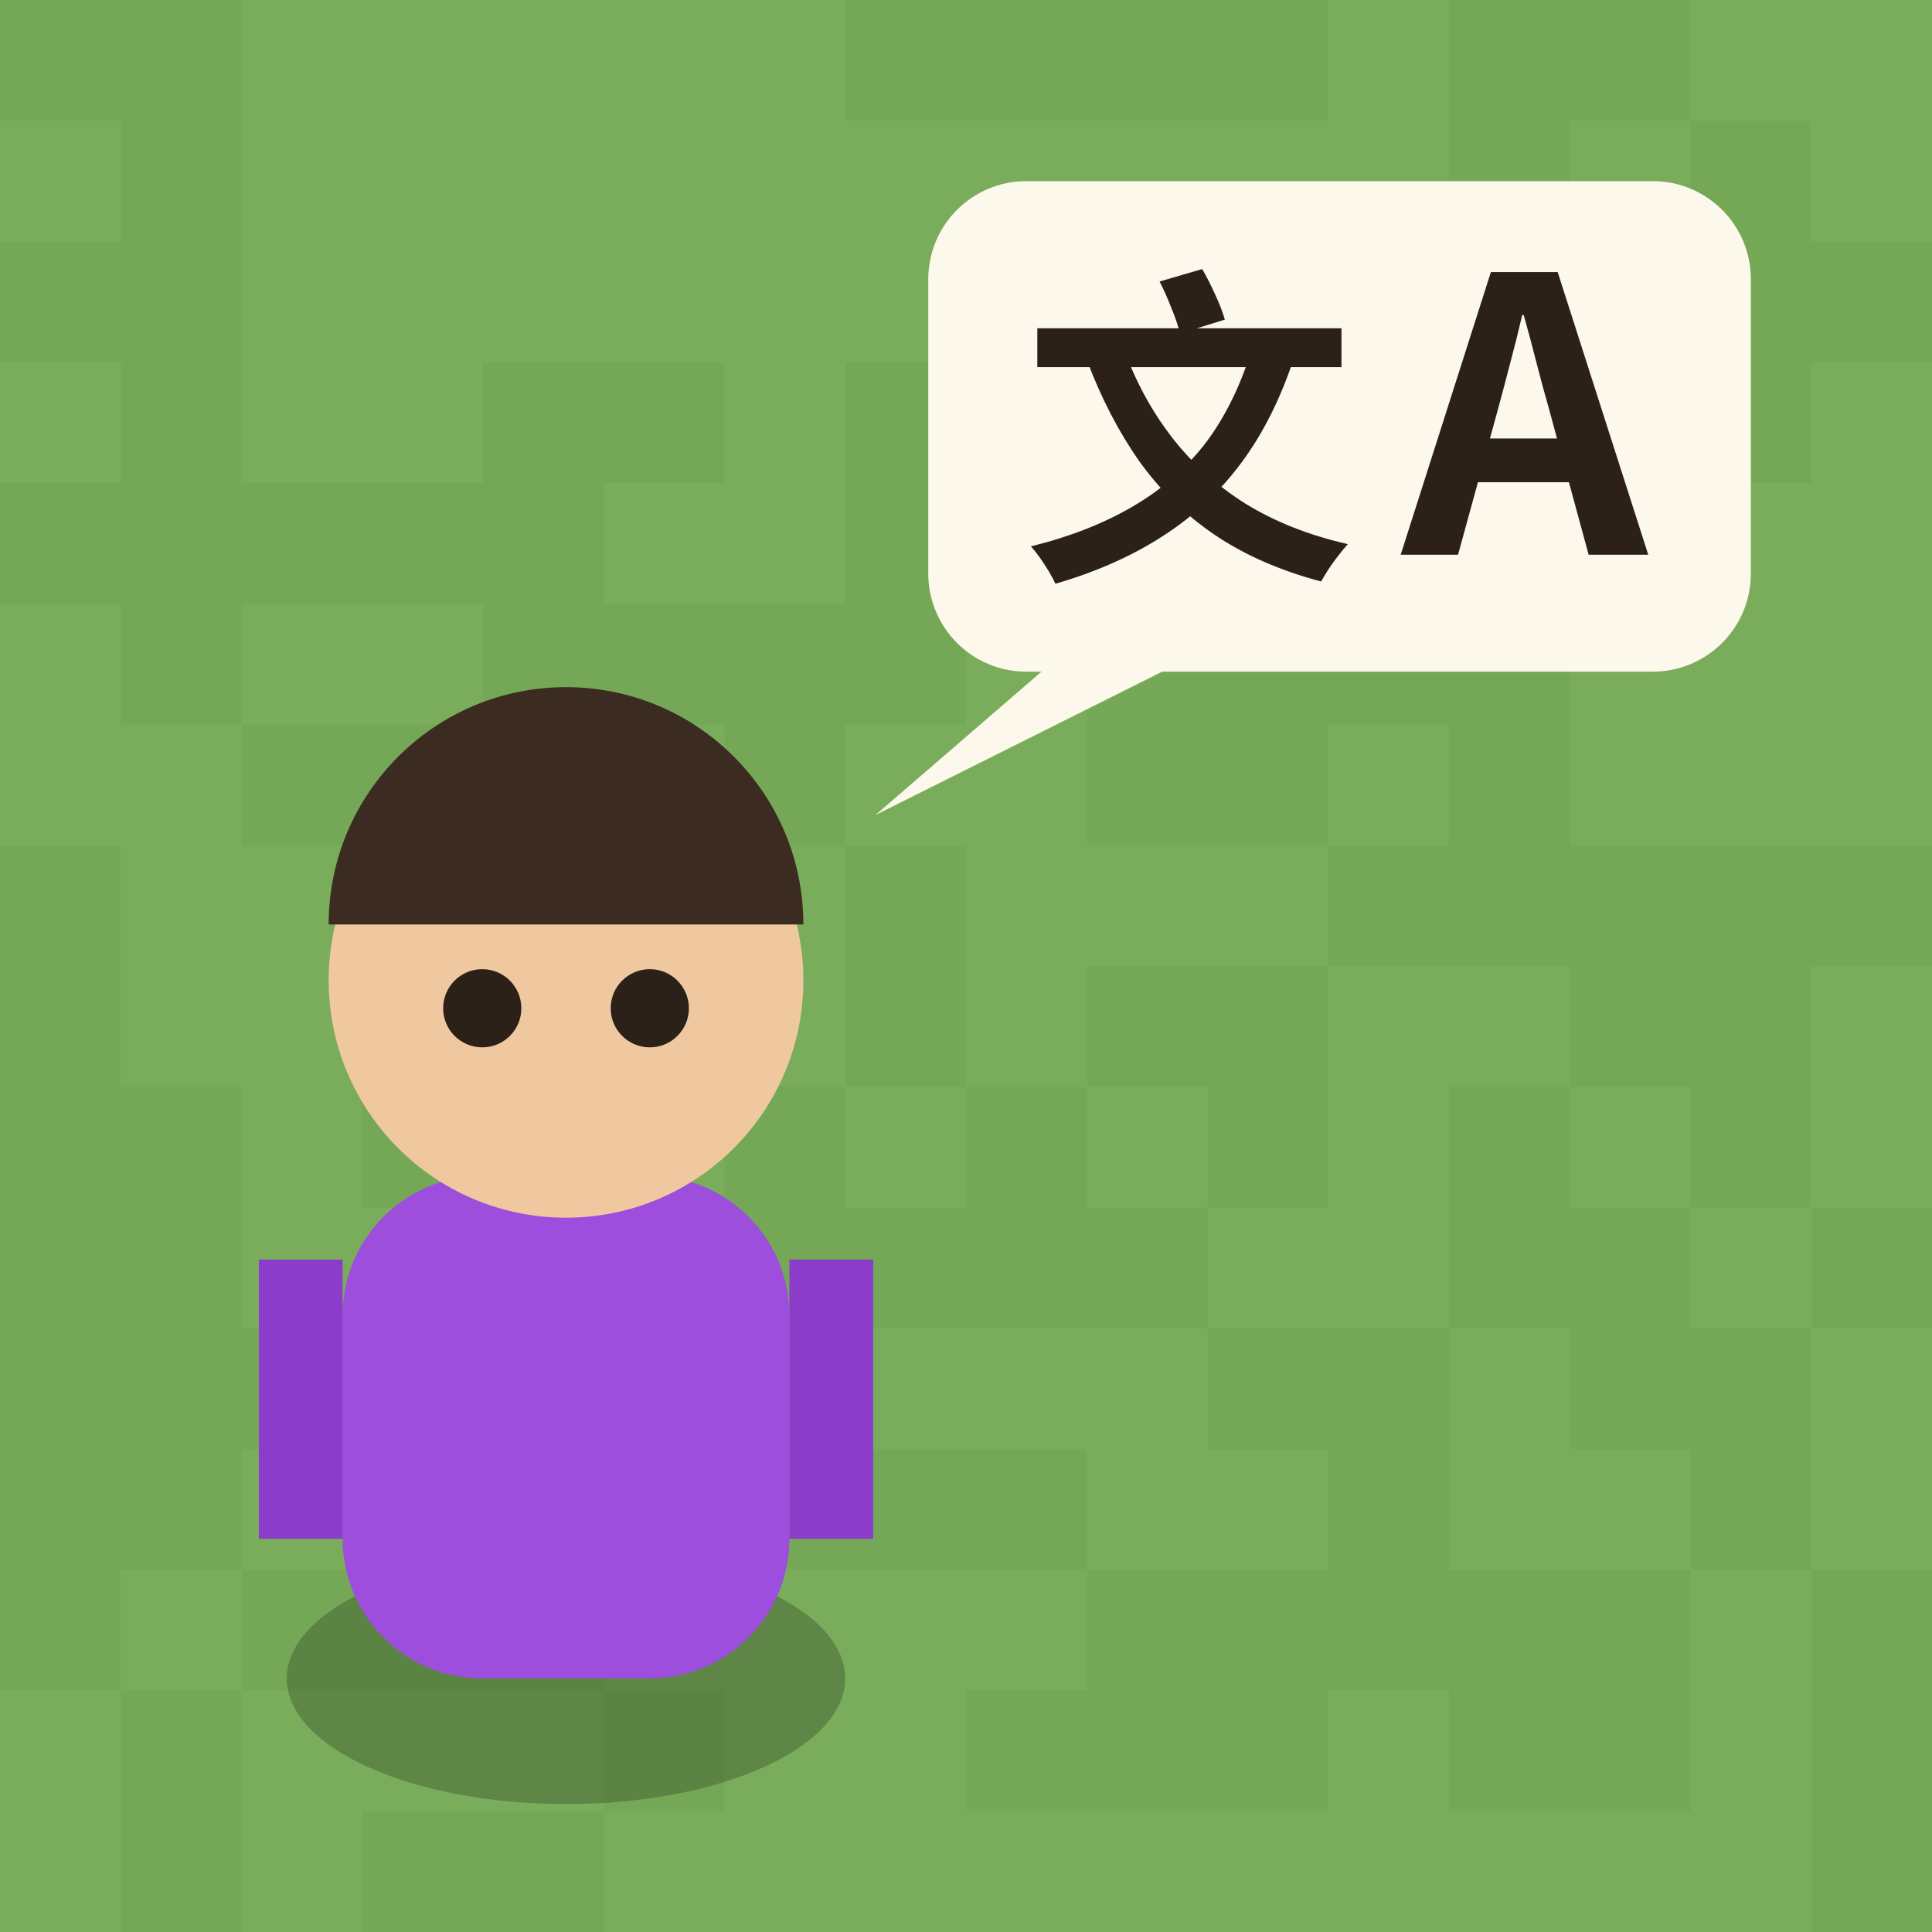
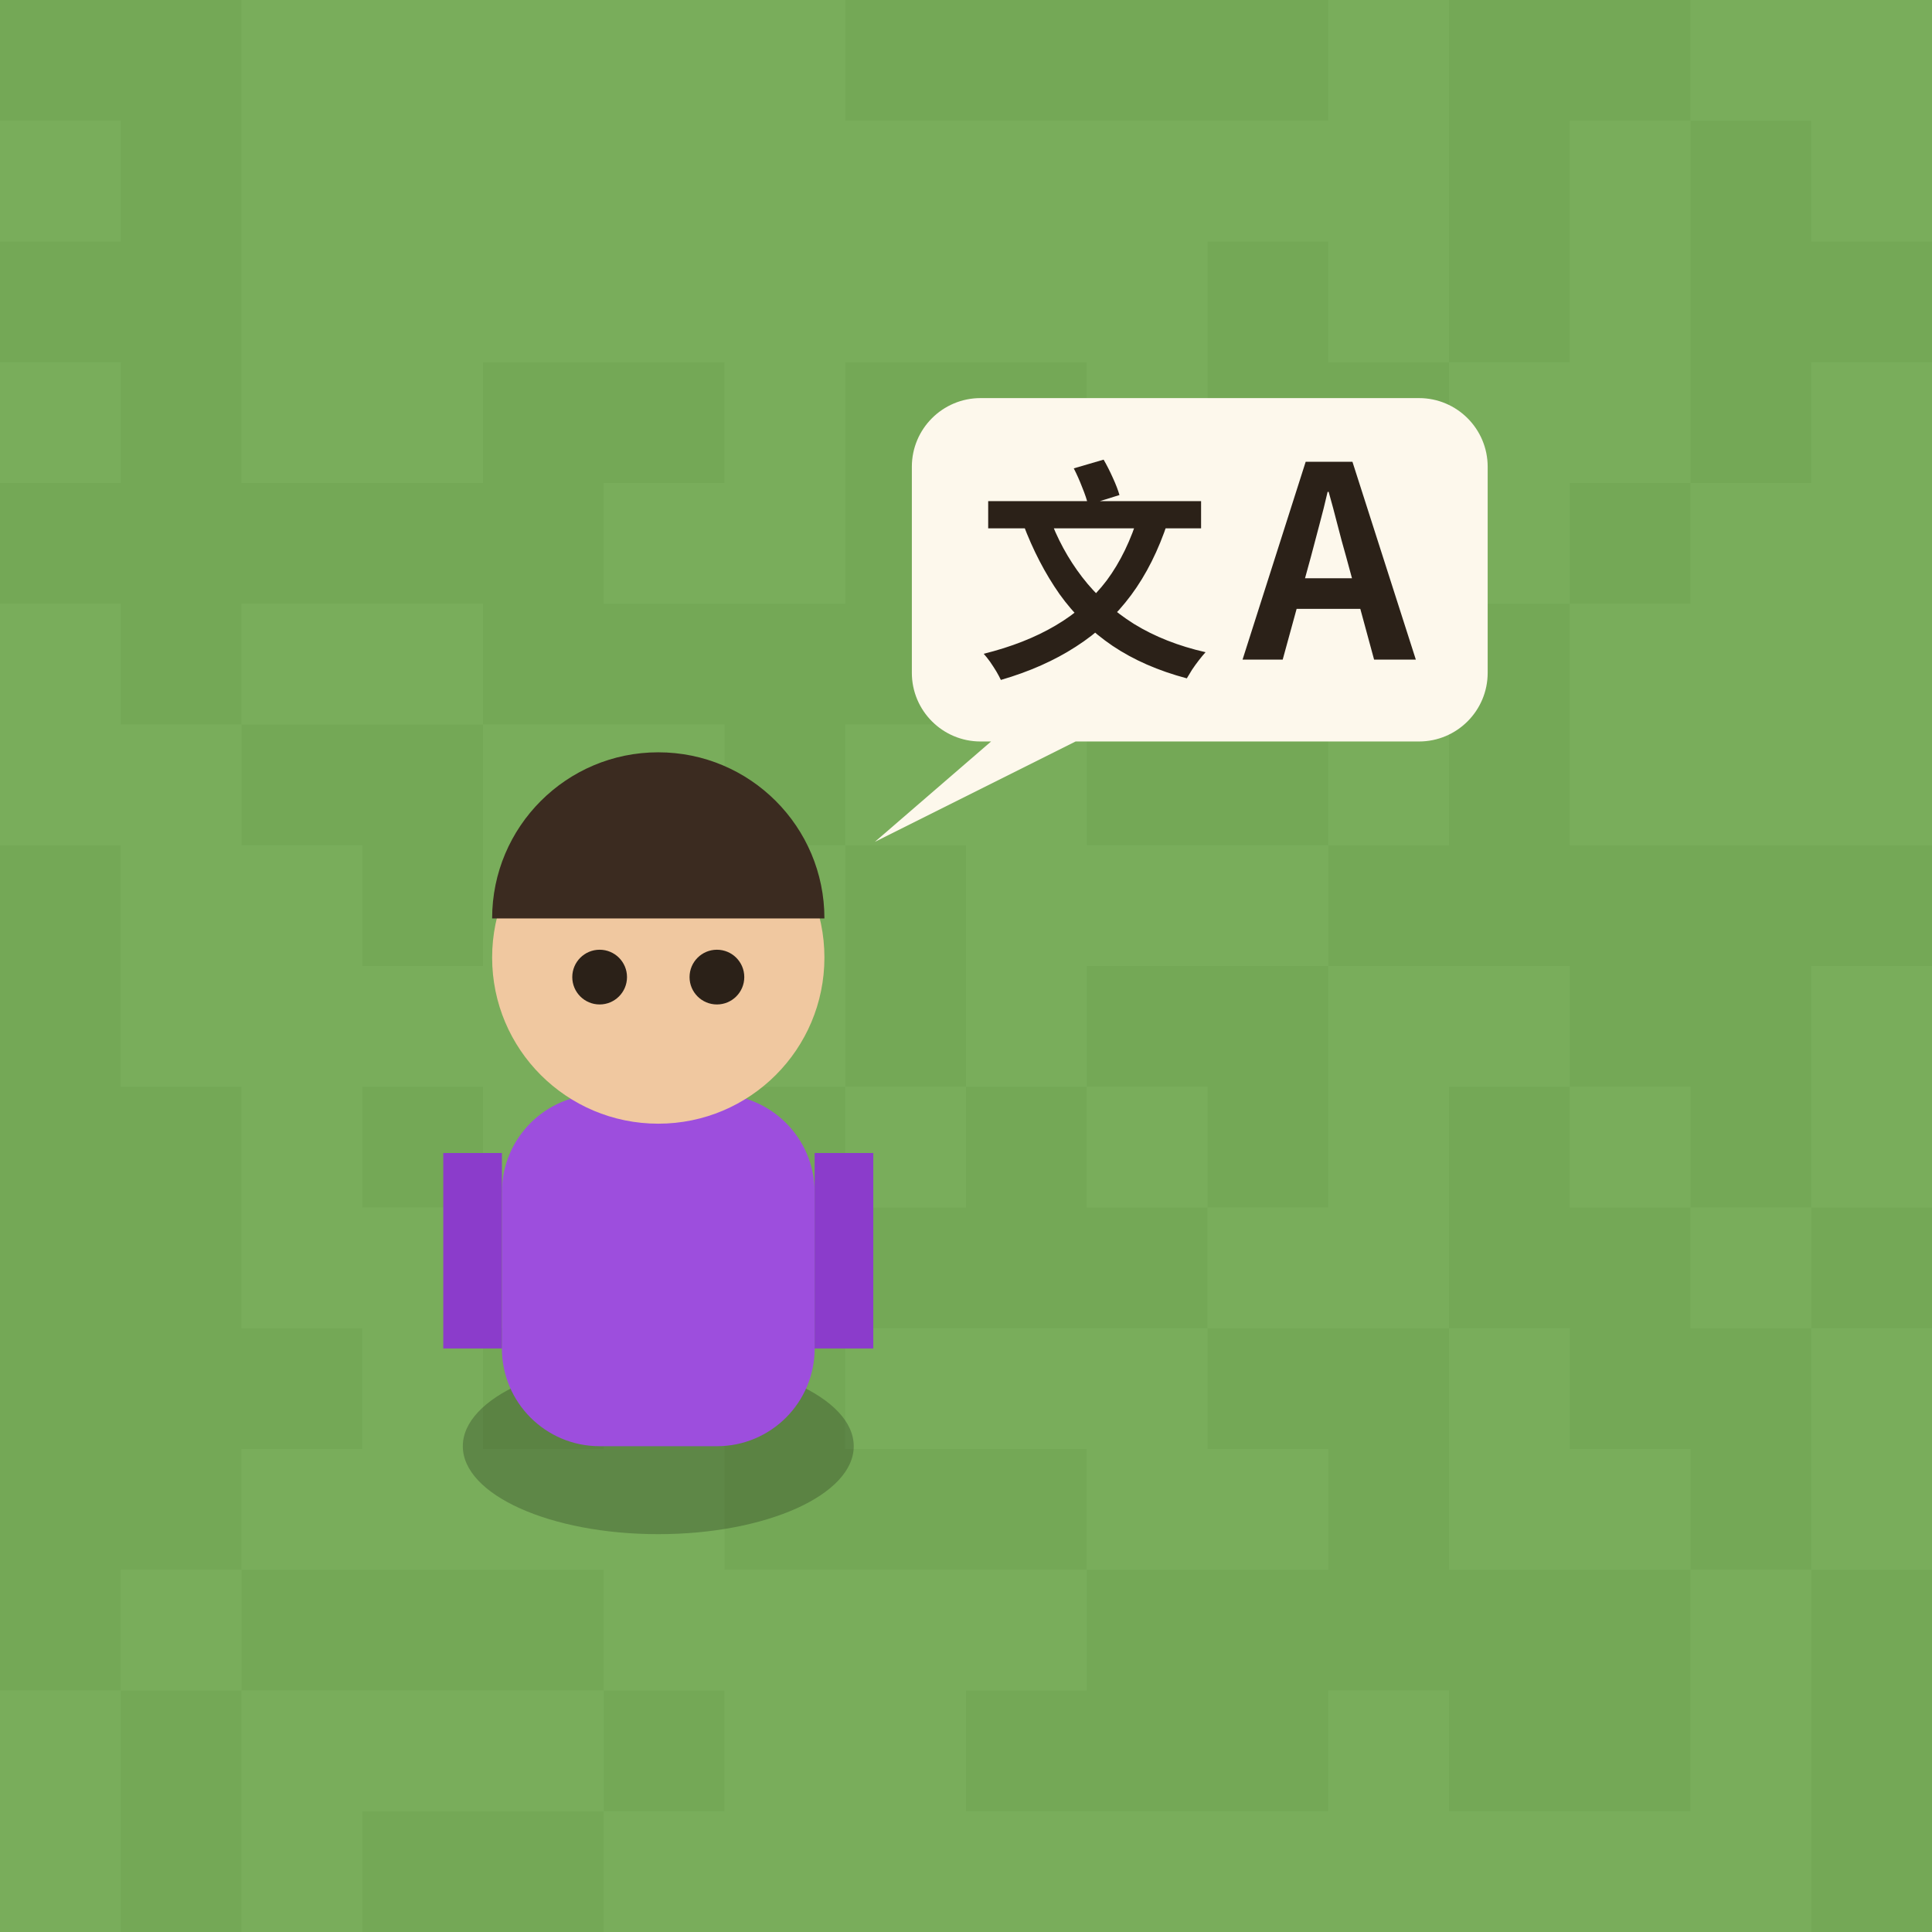
<svg xmlns="http://www.w3.org/2000/svg" viewBox="0 0 512 512" width="512" height="512" role="img" aria-label="A villager saying 文A">
  <rect width="512" height="512" fill="#79ad5b" />
  <path fill="#6fa452" opacity=".5" d="M0 0h32v32h-32zM32 0h32v32h-32zM224 0h32v32h-32zM256 0h32v32h-32zM288 0h32v32h-32zM320      0h32v32h-32zM384 0h32v32h-32zM416 0h32v32h-32zM32 32h32v32h-32zM384 32h32v32h-32zM448      32h32v32h-32zM0 64h32v32h-32zM32 64h32v32h-32zM320 64h32v32h-32zM384 64h32v32h-32zM448      64h32v32h-32zM480 64h32v32h-32zM32 96h32v32h-32zM128 96h32v32h-32zM160 96h32v32h-32zM224      96h32v32h-32zM256 96h32v32h-32zM320 96h32v32h-32zM352 96h32v32h-32zM448 96h32v32h-32zM0      128h32v32h-32zM32 128h32v32h-32zM64 128h32v32h-32zM96 128h32v32h-32zM128 128h32v32h-32zM224      128h32v32h-32zM320 128h32v32h-32zM416 128h32v32h-32zM32 160h32v32h-32zM128 160h32v32h-32zM160      160h32v32h-32zM192 160h32v32h-32zM224 160h32v32h-32zM288 160h32v32h-32zM320 160h32v32h-32zM352      160h32v32h-32zM384 160h32v32h-32zM64 192h32v32h-32zM96 192h32v32h-32zM192 192h32v32h-32zM288      192h32v32h-32zM320 192h32v32h-32zM384 192h32v32h-32zM0 224h32v32h-32zM96 224h32v32h-32zM224      224h32v32h-32zM352 224h32v32h-32zM384 224h32v32h-32zM416 224h32v32h-32zM448 224h32v32h-32zM480      224h32v32h-32zM0 256h32v32h-32zM224 256h32v32h-32zM288 256h32v32h-32zM320 256h32v32h-32zM416      256h32v32h-32zM448 256h32v32h-32zM0 288h32v32h-32zM32 288h32v32h-32zM96 288h32v32h-32zM192      288h32v32h-32zM256 288h32v32h-32zM320 288h32v32h-32zM384 288h32v32h-32zM448 288h32v32h-32zM0      320h32v32h-32zM32 320h32v32h-32zM160 320h32v32h-32zM192 320h32v32h-32zM224 320h32v32h-32zM256      320h32v32h-32zM288 320h32v32h-32zM384 320h32v32h-32zM416 320h32v32h-32zM480 320h32v32h-32zM0      352h32v32h-32zM32 352h32v32h-32zM64 352h32v32h-32zM128 352h32v32h-32zM192 352h32v32h-32zM320      352h32v32h-32zM352 352h32v32h-32zM416 352h32v32h-32zM448 352h32v32h-32zM0 384h32v32h-32zM32      384h32v32h-32zM192 384h32v32h-32zM224 384h32v32h-32zM256 384h32v32h-32zM352 384h32v32h-32zM448      384h32v32h-32zM0 416h32v32h-32zM64 416h32v32h-32zM96 416h32v32h-32zM128 416h32v32h-32zM288      416h32v32h-32zM320 416h32v32h-32zM352 416h32v32h-32zM384 416h32v32h-32zM416 416h32v32h-32zM480      416h32v32h-32zM32 448h32v32h-32zM160 448h32v32h-32zM256 448h32v32h-32zM288 448h32v32h-32zM320      448h32v32h-32zM384 448h32v32h-32zM416 448h32v32h-32zM480 448h32v32h-32zM32 480h32v32h-32zM96      480h32v32h-32zM128 480h32v32h-32zM480 480h32v32h-32z" />
-   <g transform="translate(150 356) scale(7.4)">
-     <ellipse cx="0" cy="12" rx="10" ry="4.5" fill="#000" opacity=".22" />
-     <rect x="-8" y="-6" width="16" height="18" rx="5" fill="#9d4edd" />
-     <rect x="-11" y="-3" width="3" height="10" fill="#8b3ccb" />
-     <rect x="8" y="-3" width="3" height="10" fill="#8b3ccb" />
-     <circle cx="0" cy="-13" r="8.5" fill="#f0c8a0" />
-     <path d="M-8.5-15A8.5 8.5 0 0 1 8.5-15Z" fill="#3b2b20" />
-     <circle cx="-3" cy="-12" r="1.4" fill="#2b2118" />
-     <circle cx="3" cy="-12" r="1.4" fill="#2b2118" />
+   <g transform="translate(256 256) scale(.7) translate(-266.5 -263)">
+     <g transform="translate(150 356) scale(7.4)">
+       <ellipse cx="0" cy="12" rx="10" ry="4.5" fill="#000" opacity=".22" />
+       <rect x="-8" y="-6" width="16" height="18" rx="5" fill="#9d4edd" />
+       <rect x="-11" y="-3" width="3" height="10" fill="#8b3ccb" />
+       <rect x="8" y="-3" width="3" height="10" fill="#8b3ccb" />
+       <circle cx="0" cy="-13" r="8.5" fill="#f0c8a0" />
+       <path d="M-8.5-15A8.5 8.5 0 0 1 8.5-15Z" fill="#3b2b20" />
+       <circle cx="-3" cy="-12" r="1.4" fill="#2b2118" />
+       <circle cx="3" cy="-12" r="1.4" fill="#2b2118" />
+     </g>
+     <path fill="#fdf8ec" d="M272 48H438A26 26 0 0 1 464 74V152A26 26 0 0 1 438 178H308L232 216L276 178H272A26 26 0 0 1 246 152V74A26 26 0 0 1 272 48Z" />
+     <path fill="#2b2118" d="M331.9 92 342.9 94.9Q337.6 111 329 122.6Q320.3 134.3 308.1 142.1Q295.9 150 279.7 154.7Q279.1        153.4 278 151.5Q276.9 149.7 275.6 147.8Q274.3 146 273.2 144.8Q288.9 140.9 300.4 134.1Q312 127.3        319.8 117Q327.5 106.6 331.9 92ZM297.9 92.6Q302.5 105.4 310.5 115.8Q318.5 126.2 330.1 133.5Q341.8        140.7 357.2 144.2Q356.1 145.4 354.7 147.2Q353.3 149 352.1 150.8Q350.9 152.7 350.1 154.1Q333.9        149.8 322 141.8Q310.2 133.8 301.9 122.2Q293.7 110.5 288.1 95.6ZM274.9 87H355.5V97.3H274.9ZM307.3        74.6 318.6 71.3Q320.4 74.4 322.1 78.2Q323.8 81.9 324.6 84.7L312.7 88.4Q312.1 85.7 310.5 81.8Q309        77.9 307.3 74.6Z" />
+     <path fill="#2b2118" d="M371.2 147 395.1 72.1H412.8L436.8 147H421L410.4 108Q408.7 102.1 407.1 95.8Q405.5 89.5 403.8        83.5H403.4Q402 89.6 400.3 95.9Q398.7 102.1 397.1 108L386.4 147ZM386 127.8V116.2H421.6V127.8Z" />
  </g>
-   <path fill="#fdf8ec" d="M272 48H438A26 26 0 0 1 464 74V152A26 26 0 0 1 438 178H308L232 216L276 178H272A26 26 0 0 1 246 152V74A26 26 0 0 1 272 48Z" />
-   <path fill="#2b2118" d="M331.9 92 342.9 94.9Q337.6 111 329 122.6Q320.3 134.3 308.1 142.1Q295.9 150 279.7 154.7Q279.1      153.4 278 151.5Q276.9 149.7 275.6 147.8Q274.3 146 273.2 144.8Q288.9 140.9 300.4 134.1Q312 127.3      319.8 117Q327.5 106.6 331.9 92ZM297.9 92.6Q302.5 105.4 310.5 115.8Q318.5 126.2 330.1 133.5Q341.8      140.7 357.2 144.2Q356.1 145.4 354.7 147.2Q353.3 149 352.1 150.8Q350.9 152.7 350.1 154.1Q333.9      149.8 322 141.8Q310.2 133.8 301.9 122.2Q293.7 110.5 288.1 95.6ZM274.9 87H355.5V97.3H274.9ZM307.3      74.6 318.6 71.3Q320.4 74.4 322.1 78.2Q323.8 81.9 324.6 84.7L312.7 88.4Q312.1 85.7 310.5 81.8Q309      77.9 307.3 74.6Z" />
-   <path fill="#2b2118" d="M371.2 147 395.1 72.1H412.8L436.8 147H421L410.4 108Q408.7 102.1 407.1 95.8Q405.5 89.5 403.8      83.5H403.4Q402 89.6 400.3 95.9Q398.7 102.1 397.1 108L386.4 147ZM386 127.8V116.2H421.6V127.8Z" />
</svg>
